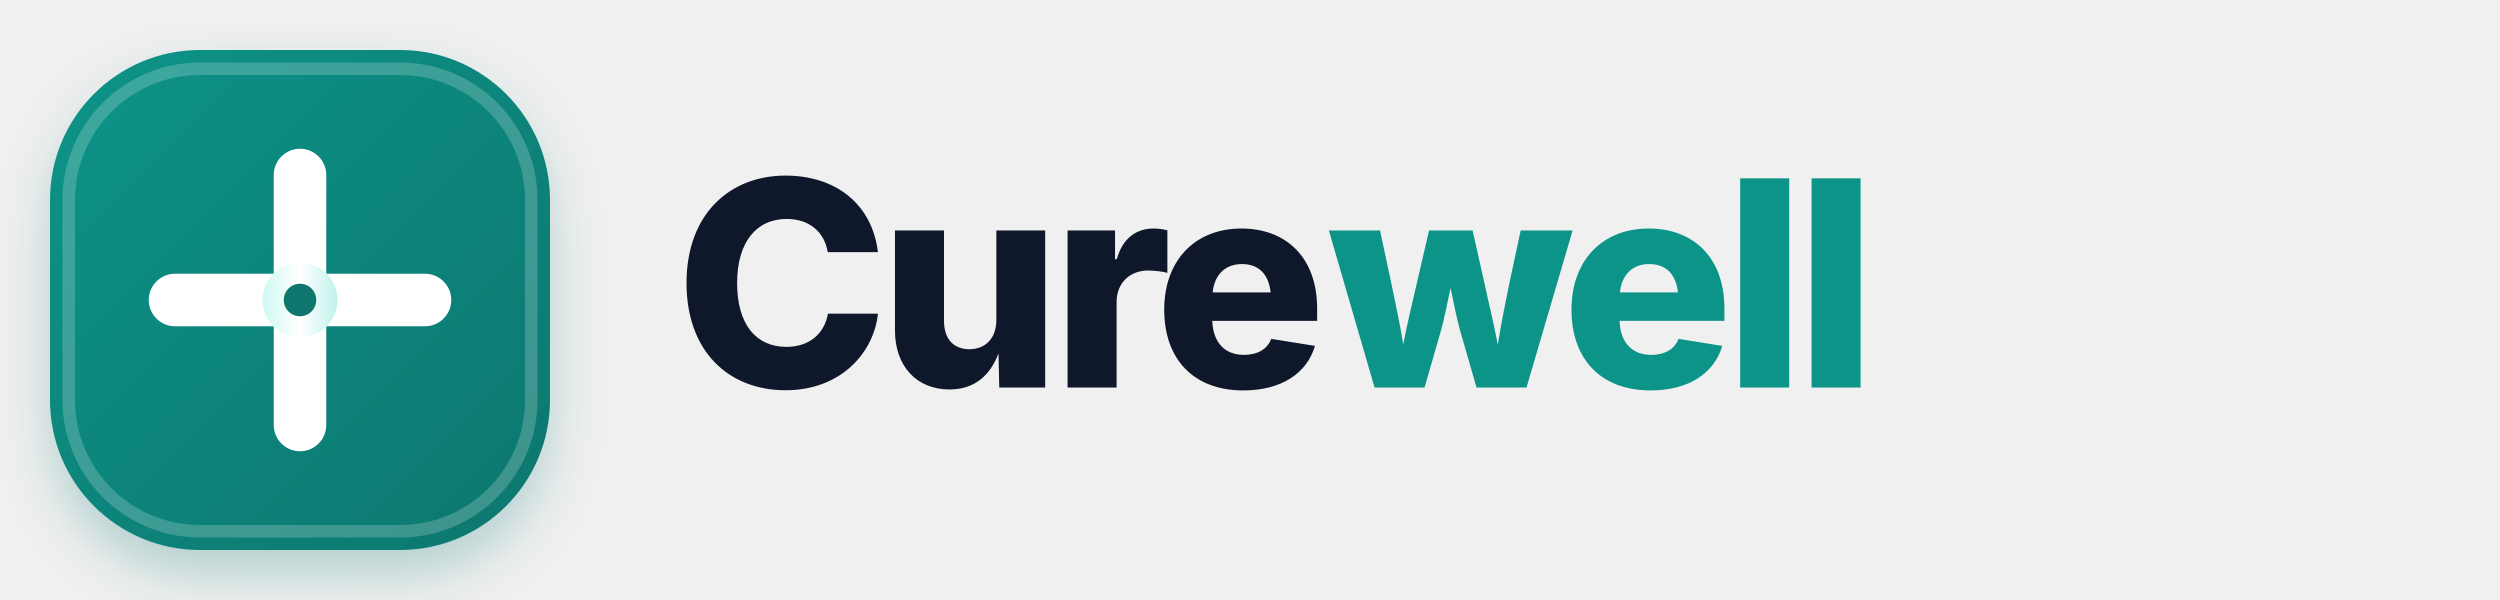
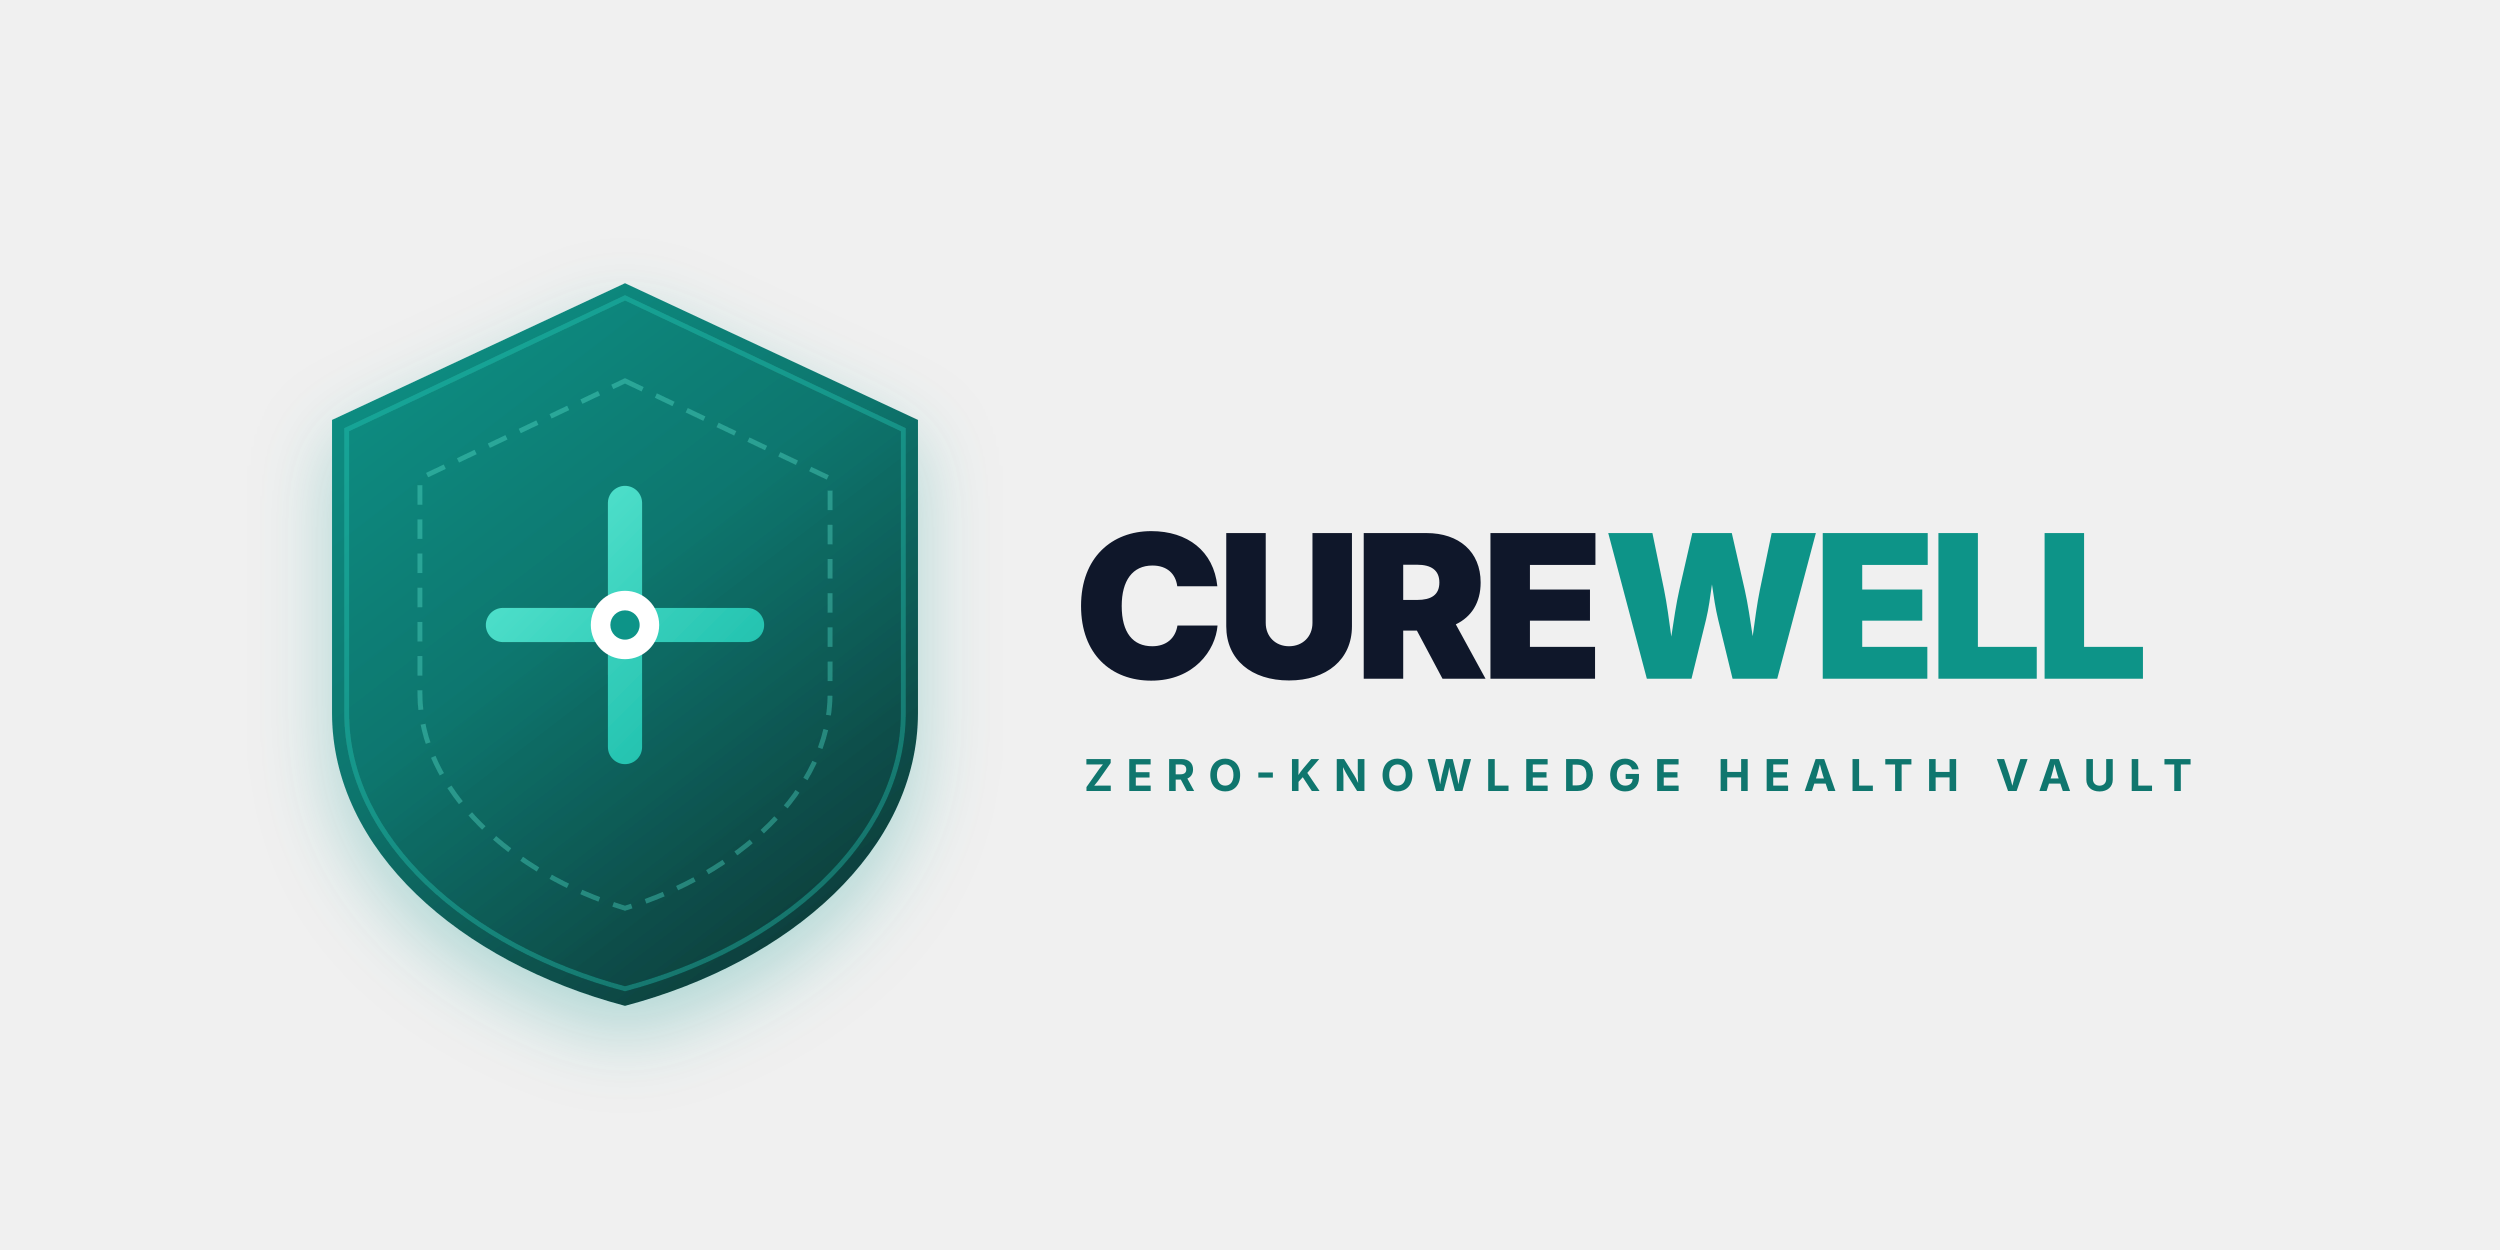
- <svg xmlns="http://www.w3.org/2000/svg" viewBox="0 0 200 48" width="200" height="48" fill="none">
+ <svg xmlns="http://www.w3.org/2000/svg" viewBox="0 0 1024 512" width="1024" height="512" fill="none">
  <defs>
-     <linearGradient id="curewell-brand-grad" x1="2" y1="2" x2="42" y2="42" gradientUnits="userSpaceOnUse">
+     <linearGradient id="cw-it1-shield-grad" x1="140" y1="110" x2="370" y2="410" gradientUnits="userSpaceOnUse">
      <stop offset="0%" stop-color="#0D9488" />
-       <stop offset="100%" stop-color="#0F766E" />
+       <stop offset="45%" stop-color="#0F766E" />
+       <stop offset="100%" stop-color="#042F2E" />
    </linearGradient>
-     <linearGradient id="curewell-dot-grad" x1="12" y1="22" x2="32" y2="22" gradientUnits="userSpaceOnUse">
+     <linearGradient id="cw-it1-beam" x1="200" y1="200" x2="310" y2="310" gradientUnits="userSpaceOnUse">
      <stop offset="0%" stop-color="#5EEAD4" />
-       <stop offset="50%" stop-color="#FFFFFF" />
-       <stop offset="100%" stop-color="#2DD4BF" />
+       <stop offset="100%" stop-color="#14B8A6" />
    </linearGradient>
-     <filter id="curewell-logo-shadow" x="-20%" y="-20%" width="140%" height="140%">
-       <feDropShadow dx="0" dy="2" stdDeviation="2" flood-color="#0F766E" flood-opacity="0.25" />
+     <filter id="cw-it1-glow" x="-15%" y="-15%" width="130%" height="130%">
+       <feDropShadow dx="0" dy="12" stdDeviation="16" flood-color="#0D9488" flood-opacity="0.28" />
    </filter>
  </defs>
-   <g transform="translate(2, 2)">
-     <rect x="2" y="2" width="40" height="40" rx="12" fill="url(#curewell-brand-grad)" filter="url(#curewell-logo-shadow)" />
-     <rect x="3.5" y="3.5" width="37" height="37" rx="10.5" stroke="#FFFFFF" stroke-opacity="0.2" stroke-width="1" />
-     <path d="M22 12V32M12 22H32" stroke="white" stroke-width="4.2" stroke-linecap="round" stroke-linejoin="round" />
-     <circle cx="22" cy="22" r="3" fill="url(#curewell-dot-grad)" />
-     <circle cx="22" cy="22" r="1.3" fill="#0F766E" />
+   <g id="icon" filter="url(#cw-it1-glow)">
+     <path d="M256 116 L376 172 V292 C376 348 324 394 256 412 C188 394 136 348 136 292 V172 L256 116 Z" fill="url(#cw-it1-shield-grad)" />
+     <path d="M256 122 L370 176 V292 C370 344 320 388 256 405 C192 388 142 344 142 292 V176 L256 122 Z" stroke="#2DD4BF" stroke-opacity="0.35" stroke-width="2" />
+     <path d="M256 156 L340 196 V284 C340 324 302 358 256 372 C210 358 172 324 172 284 V196 L256 156 Z" stroke="#5EEAD4" stroke-opacity="0.35" stroke-width="2" stroke-dasharray="8 6" />
+     <path d="M256 206 V306 M206 256 H306" stroke="url(#cw-it1-beam)" stroke-width="14" stroke-linecap="round" />
+     <circle cx="256" cy="256" r="14" fill="#FFFFFF" />
+     <circle cx="256" cy="256" r="6" fill="#0D9488" />
  </g>
-   <text x="54" y="31" font-family="'Inter Variable', 'Inter', system-ui, -apple-system, sans-serif" font-size="23" font-weight="800" fill="#0F172A" letter-spacing="-0.035em">
-     Cure<tspan fill="#0D9488">well</tspan>
-   </text>
+   <g id="wordmark">
+     <text x="440" y="278" font-family="'Inter Variable', system-ui, -apple-system, sans-serif" font-size="82" font-weight="900" letter-spacing="-0.035em" fill="#0F172A">
+       CURE<tspan fill="#0D9488">WELL</tspan>
+     </text>
+     <text x="444" y="324" font-family="'Inter Variable', system-ui, -apple-system, sans-serif" font-size="18" font-weight="700" letter-spacing="0.3em" fill="#0F766E">
+       ZERO-KNOWLEDGE HEALTH VAULT
+     </text>
+   </g>
</svg>
